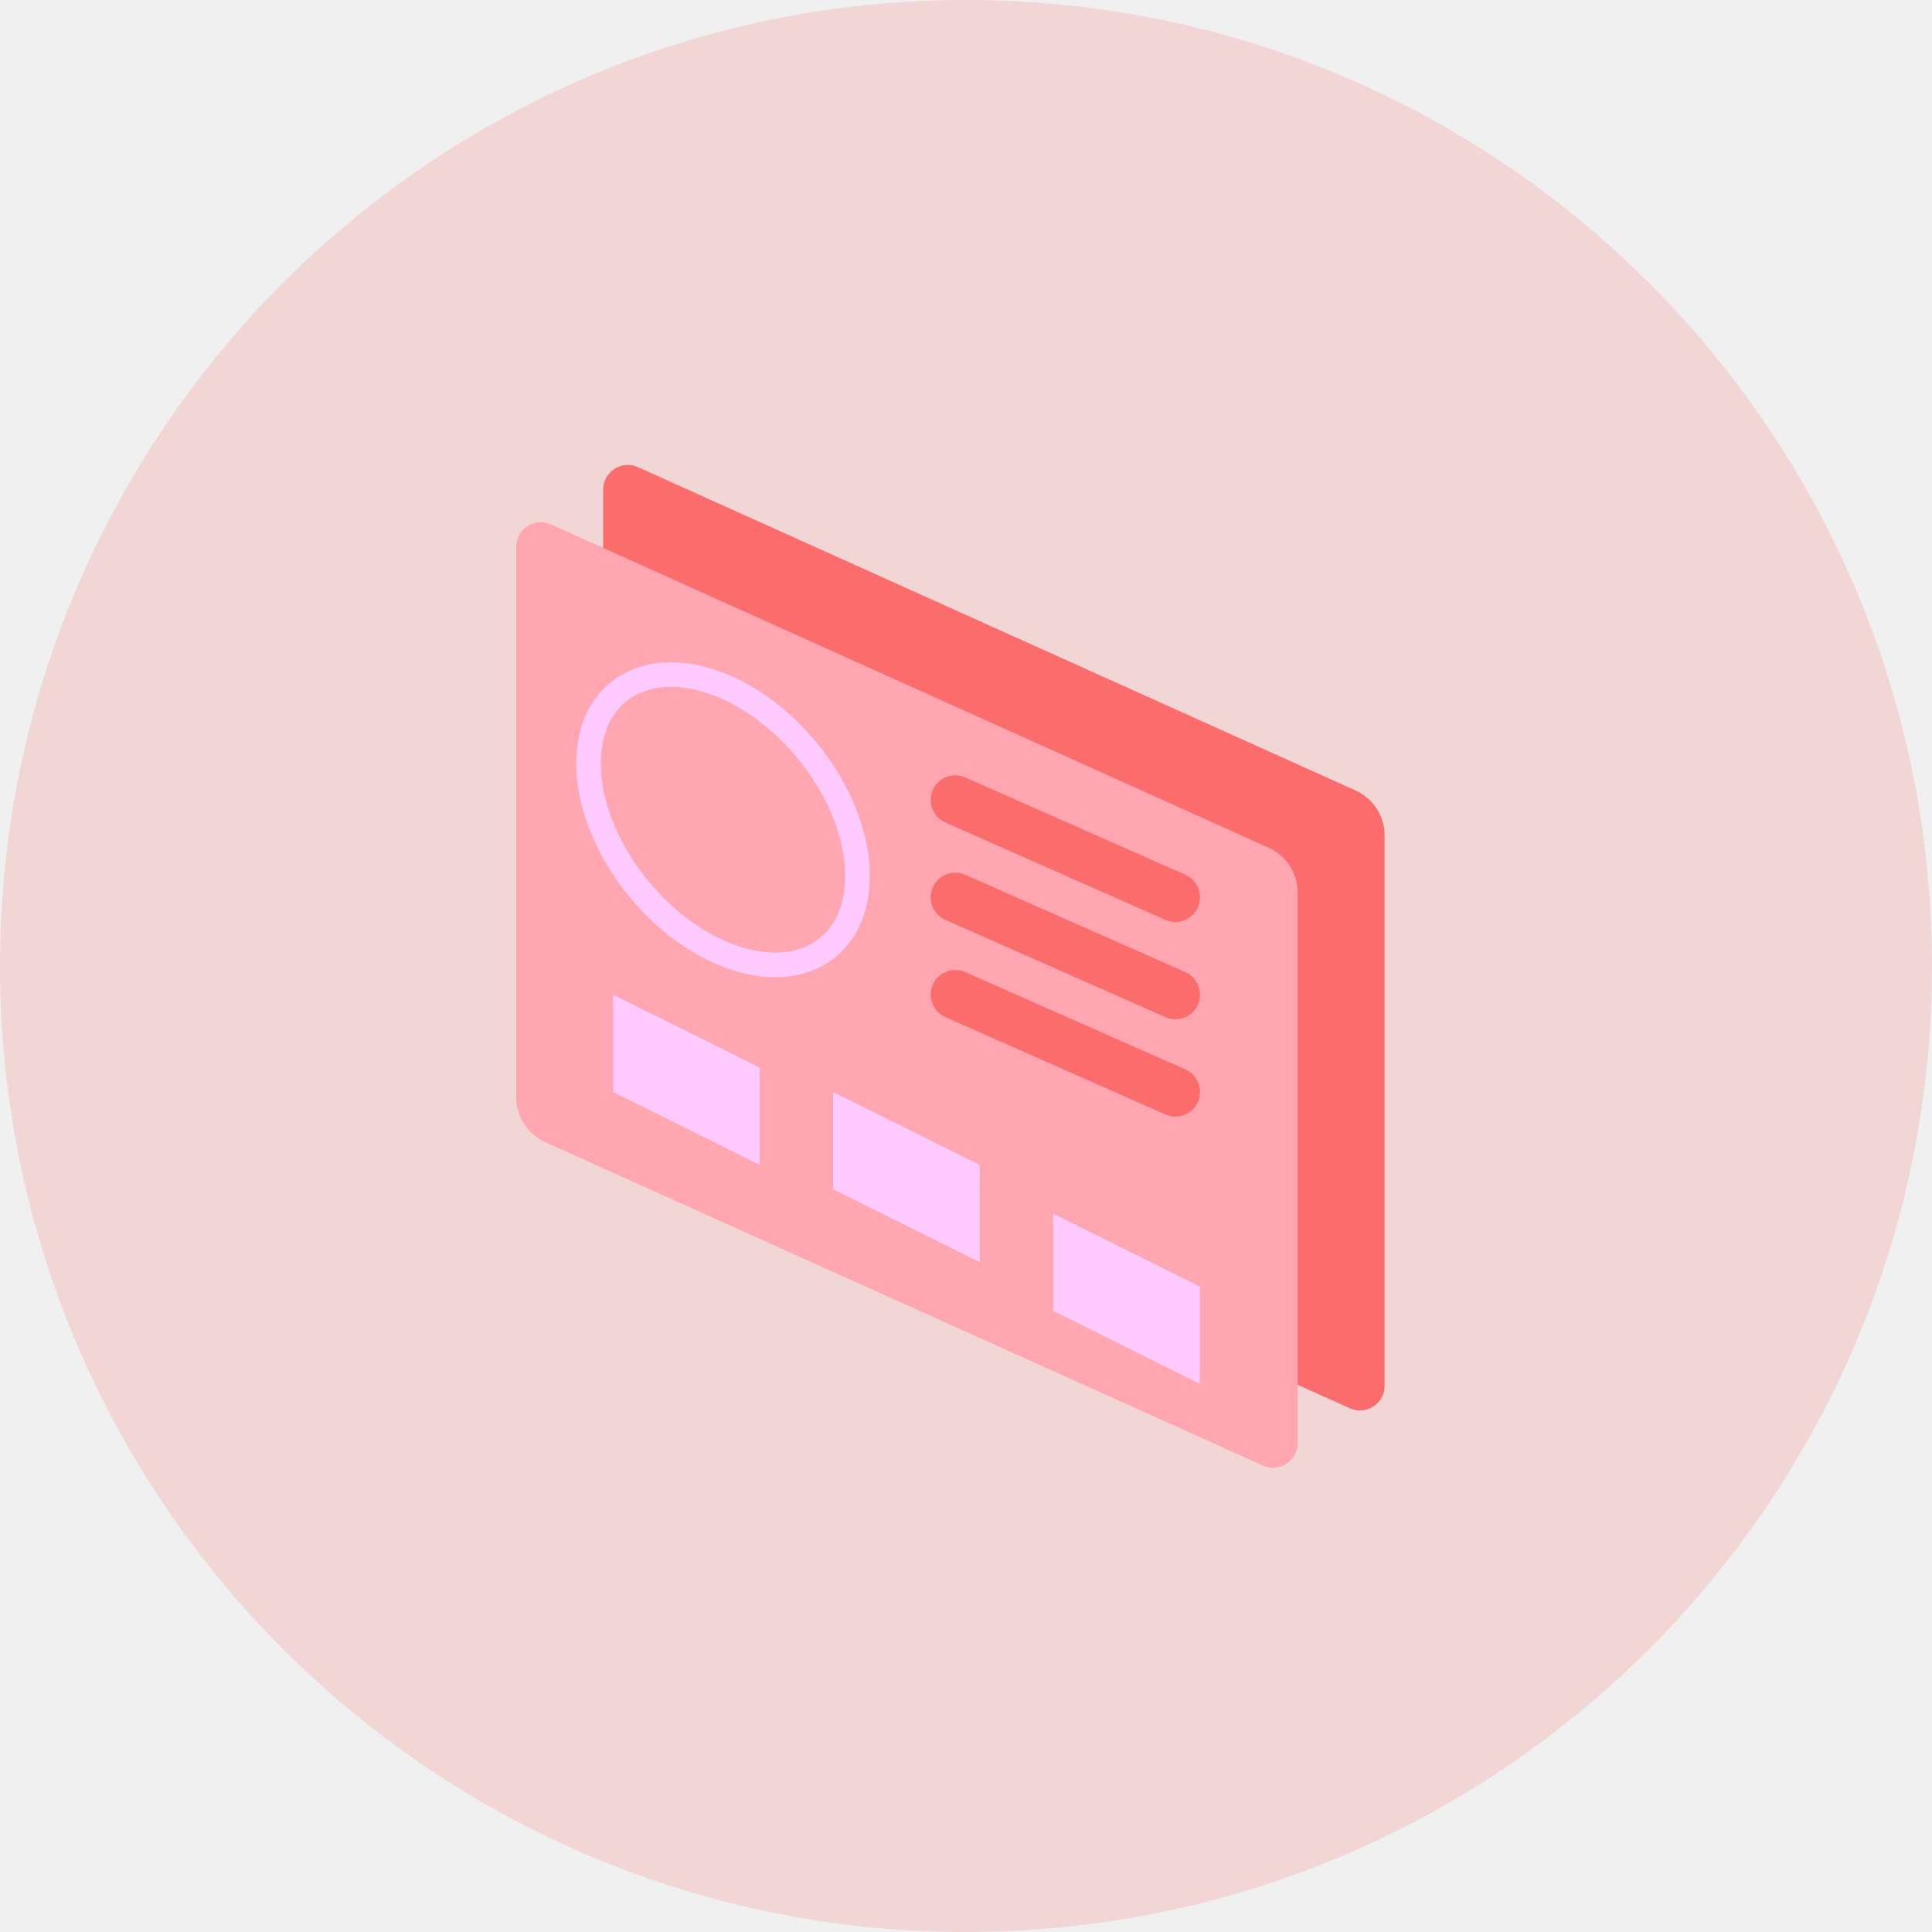
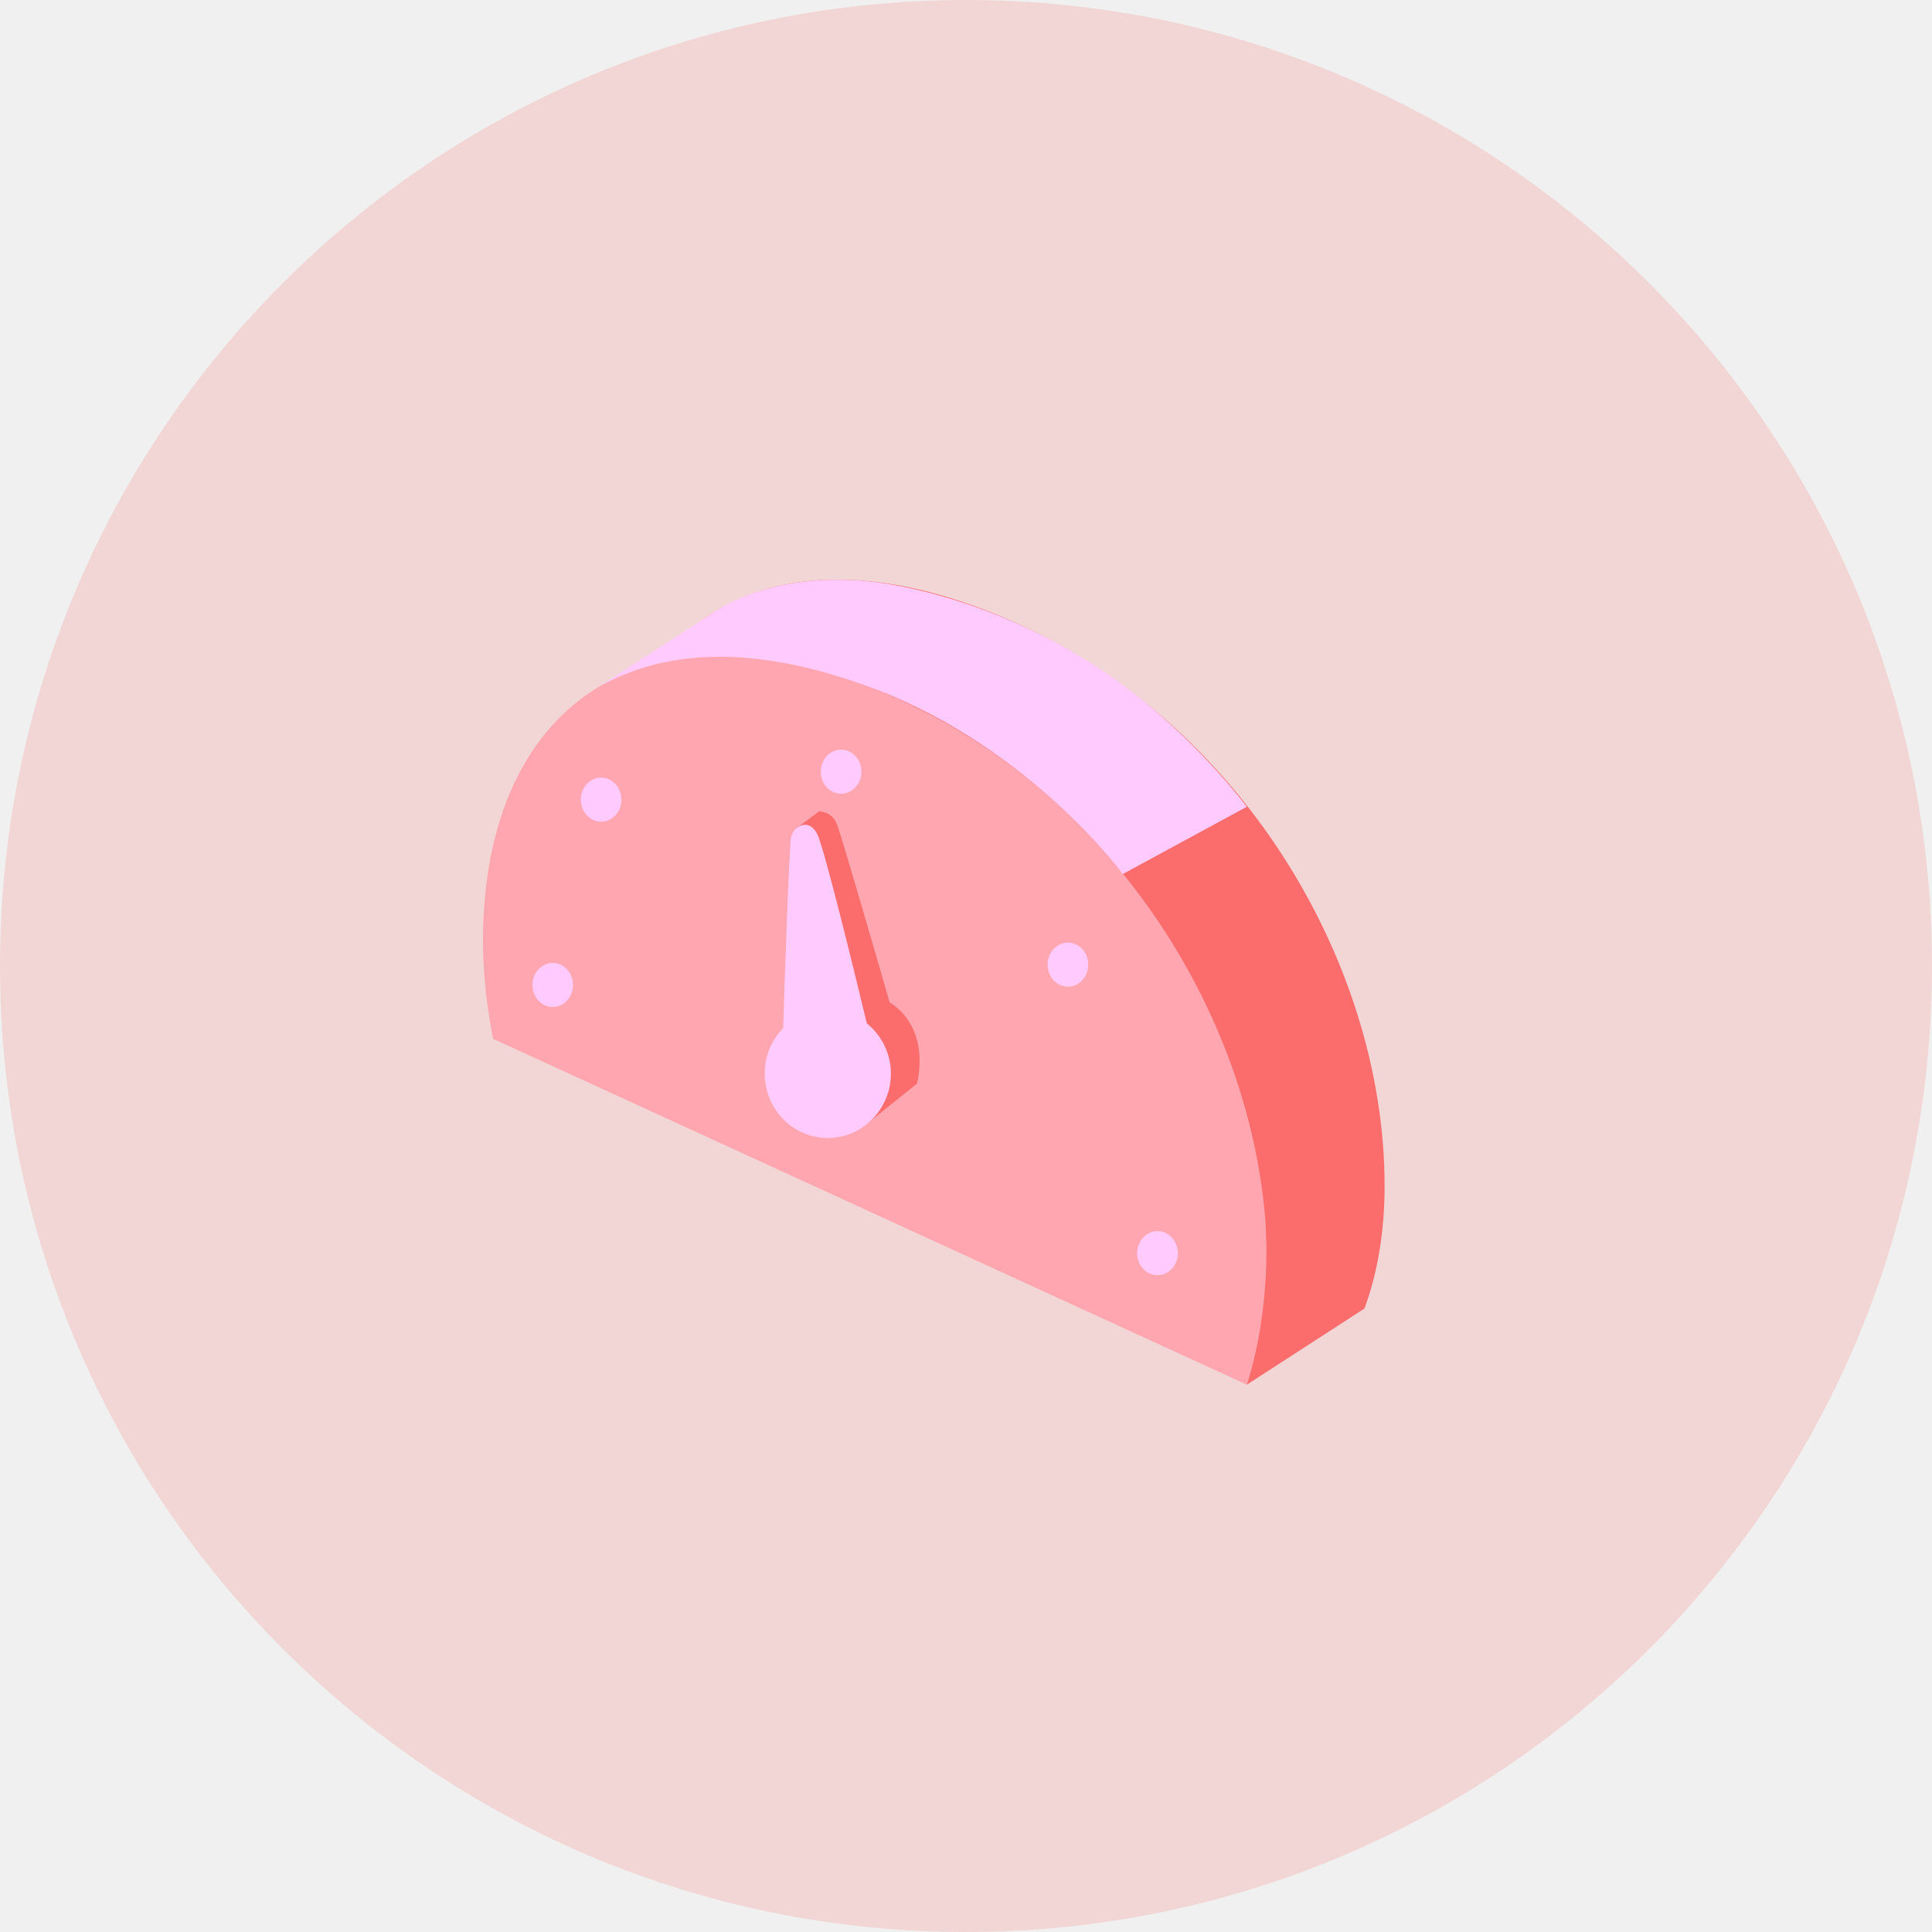
- <svg xmlns="http://www.w3.org/2000/svg" width="60px" height="60px" viewBox="0 0 60 60" version="1.1">
+ <svg xmlns="http://www.w3.org/2000/svg" xmlns:xlink="http://www.w3.org/1999/xlink" width="60px" height="60px" viewBox="0 0 60 60" version="1.1">
+   <defs>
+     <path d="M0,30 C0,46.568 13.432,60 30,60 C46.568,60 60,46.568 60,30 C60,13.432 46.568,0 30,0 C13.432,0 0,13.432 0,30 Z" id="path-1" />
+     <path d="M0,8.857 C0,9.858 0.11,10.877 0.317,11.899 L23.723,22.639 C24.129,21.528 24.348,20.252 24.348,18.831 C24.348,11.759 19.666,4.023 12.174,1.036 C10.403,0.33 8.791,0 7.358,0 C2.731,0 0,3.453 0,8.857 Z" id="path-3" />
+     <path d="M0,8.855 C0,9.858 0.11,10.877 0.315,11.899 L23.722,22.639 C24.127,21.528 24.348,20.252 24.348,18.83 C24.348,11.758 19.666,4.024 12.174,1.036 C10.404,0.331 8.79,0 7.358,0 C2.731,0 0,3.454 0,8.855 Z" id="path-5" />
+   </defs>
  <g id="Icons" stroke="none" stroke-width="1" fill="none" fill-rule="evenodd">
    <g id="Artboard" transform="translate(-818, -2771)">
      <g id="2" transform="translate(773, 2726)">
        <g id="picto">
-           <g id="tableau-de-bord" transform="translate(45, 45)">
-             <circle id="Oval-4" fill="#FB6D6D" fill-rule="nonzero" opacity="0.2" cx="30" cy="30" r="30" />
-             <g id="Group" transform="translate(16, 14)">
-               <g id="3d-box-corner">
-                 <g id="Group-10">
-                   <path d="M26.099,10.549 L3.811,0.507 C3.426,0.334 2.973,0.505 2.799,0.89 C2.755,0.989 2.732,1.096 2.732,1.205 L2.732,18.299 C2.732,18.901 3.084,19.447 3.633,19.694 L25.921,29.736 C26.306,29.91 26.759,29.738 26.932,29.353 C26.977,29.254 27,29.147 27,29.038 L27,20.778 L27,11.944 C27,11.343 26.647,10.797 26.099,10.549 Z" id="Shape" fill="#FB6D6D" />
-                   <path d="M23.399,12.327 L1.111,2.285 C0.726,2.111 0.273,2.283 0.099,2.668 C0.055,2.767 0.032,2.874 0.032,2.983 L0.032,20.077 C0.032,20.678 0.384,21.224 0.933,21.472 L23.221,31.514 C23.606,31.687 24.059,31.516 24.232,31.131 C24.277,31.032 24.3,30.925 24.3,30.816 L24.3,22.556 L24.3,13.722 C24.3,13.12 23.947,12.574 23.399,12.327 Z" id="Shape" fill="#FFA6B0" />
-                   <path d="M6.455,15.613 C8.761,16.578 10.631,15.5 10.631,13.205 C10.631,10.91 8.761,8.267 6.455,7.302 C4.148,6.338 2.278,7.416 2.278,9.711 C2.278,12.006 4.148,14.649 6.455,15.613 Z" id="Oval" stroke="#FFCBFE" stroke-width="0.765" fill-rule="nonzero" />
-                   <path d="M13.669,10.844 L20.503,13.867" id="Path-20" stroke="#FB6D6D" stroke-width="1.53" stroke-linecap="round" fill-rule="nonzero" />
-                   <path d="M13.669,13.867 L20.503,16.889" id="Path-20" stroke="#FB6D6D" stroke-width="1.53" stroke-linecap="round" fill-rule="nonzero" />
-                   <path d="M13.669,16.889 L20.503,19.911" id="Path-20" stroke="#FB6D6D" stroke-width="1.53" stroke-linecap="round" fill-rule="nonzero" />
-                   <polygon id="Path-21" fill="#FFCBFE" fill-rule="nonzero" points="3.038 16.889 3.038 19.911 7.594 22.178 7.594 19.156" />
-                   <polygon id="Path-21-Copy" fill="#FFCBFE" fill-rule="nonzero" points="9.872 19.911 9.872 22.933 14.428 25.2 14.428 22.178" />
-                   <polygon id="Path-21-Copy-2" fill="#FFCBFE" fill-rule="nonzero" points="16.706 23.689 16.706 26.711 21.262 28.978 21.262 25.956" />
-                 </g>
+           <g id="tableauDeBord" transform="translate(45, 45)">
+             <g id="Group-3">
+               <mask id="mask-2" fill="white">
+                 <use xlink:href="#path-1" />
+               </mask>
+               <g id="Clip-2" />
+               <polygon id="Fill-1" fill="#FB6D6D" opacity="0.2" mask="url(#mask-2)" points="-5 65 65 65 65 -5 -5 -5" />
+             </g>
+             <g id="Group-8" transform="translate(15, 18)">
+               <g id="Group-6" transform="translate(3.652174, 0)">
+                 <mask id="mask-4" fill="white">
+                   <use xlink:href="#path-3" />
+                 </mask>
+                 <g id="Clip-5" />
+                 <polygon id="Fill-4" fill="#FB6D6D" mask="url(#mask-4)" points="-6.087 28.547 30.435 28.547 30.435 -5.909 -6.087 -5.909" />
+               </g>
+               <g id="Group-9" transform="translate(0, 2.363636)">
+                 <mask id="mask-6" fill="white">
+                   <use xlink:href="#path-5" />
+                 </mask>
+                 <g id="Clip-8" />
+                 <polygon id="Fill-7" fill="#FFA6B0" mask="url(#mask-6)" points="-6.087 28.547 30.435 28.547 30.435 -5.909 -6.087 -5.909" />
+               </g>
+               <g id="Group-28" transform="translate(1.217391, 0)">
+                 <path d="M22.505,25.002 L26.157,22.638 L23.087,20.058 C23.087,20.058 23.3,22.506 22.505,25.002" id="Fill-10" fill="#FB6D6D" />
+                 <path d="M2.415,3.304 L5.868,1.069 C5.868,1.069 7.983,-0.57 11.812,0.216 C15.639,1.002 18.215,2.932 18.903,3.456 C19.59,3.979 21.154,5.305 22.505,7.054 L18.651,9.144 C18.651,9.144 15.775,5.237 10.957,3.4 C6.139,1.563 3.564,2.696 2.415,3.304" id="Fill-12" fill="#FFCBFE" />
+                 <path d="M1.579,12.589 C1.579,12.967 1.298,13.273 0.947,13.273 C0.599,13.273 0.318,12.967 0.318,12.589 C0.318,12.211 0.599,11.905 0.947,11.905 C1.298,11.905 1.579,12.211 1.579,12.589" id="Fill-14" fill="#FFCBFE" />
+                 <path d="M3.081,6.834 C3.081,7.212 2.799,7.518 2.45,7.518 C2.101,7.518 1.82,7.212 1.82,6.834 C1.82,6.455 2.101,6.149 2.45,6.149 C2.799,6.149 3.081,6.455 3.081,6.834" id="Fill-16" fill="#FFCBFE" />
+                 <path d="M10.534,5.966 C10.534,6.343 10.252,6.65 9.903,6.65 C9.554,6.65 9.273,6.343 9.273,5.966 C9.273,5.588 9.554,5.281 9.903,5.281 C10.252,5.281 10.534,5.588 10.534,5.966" id="Fill-18" fill="#FFCBFE" />
+                 <path d="M17.579,11.958 C17.579,12.336 17.297,12.643 16.947,12.643 C16.599,12.643 16.317,12.336 16.317,11.958 C16.317,11.581 16.599,11.274 16.947,11.274 C17.297,11.274 17.579,11.581 17.579,11.958" id="Fill-20" fill="#FFCBFE" />
+                 <path d="M20.362,20.918 C20.362,21.297 20.079,21.603 19.73,21.603 C19.382,21.603 19.099,21.297 19.099,20.918 C19.099,20.541 19.382,20.234 19.73,20.234 C20.079,20.234 20.362,20.541 20.362,20.918" id="Fill-22" fill="#FFCBFE" />
+                 <path d="M8.547,7.7 L9.215,7.202 C9.215,7.202 9.608,7.18 9.773,7.594 C9.937,8.009 11.412,13.134 11.412,13.134 C11.412,13.134 12.659,13.771 12.265,15.65 L10.574,17.006 L8.547,7.7 Z" id="Fill-24" fill="#FB6D6D" />
+                 <path d="M10.702,13.781 C10.376,12.426 9.384,8.334 9.16,7.899 C8.892,7.379 8.432,7.677 8.355,7.974 C8.293,8.217 8.153,12.4 8.104,13.929 C7.75,14.291 7.531,14.791 7.531,15.341 C7.531,16.445 8.407,17.341 9.491,17.341 C10.573,17.341 11.45,16.445 11.45,15.341 C11.45,14.707 11.154,14.148 10.702,13.781" id="Fill-26" fill="#FFCBFE" />
              </g>
            </g>
          </g>
        </g>
      </g>
    </g>
  </g>
</svg>
